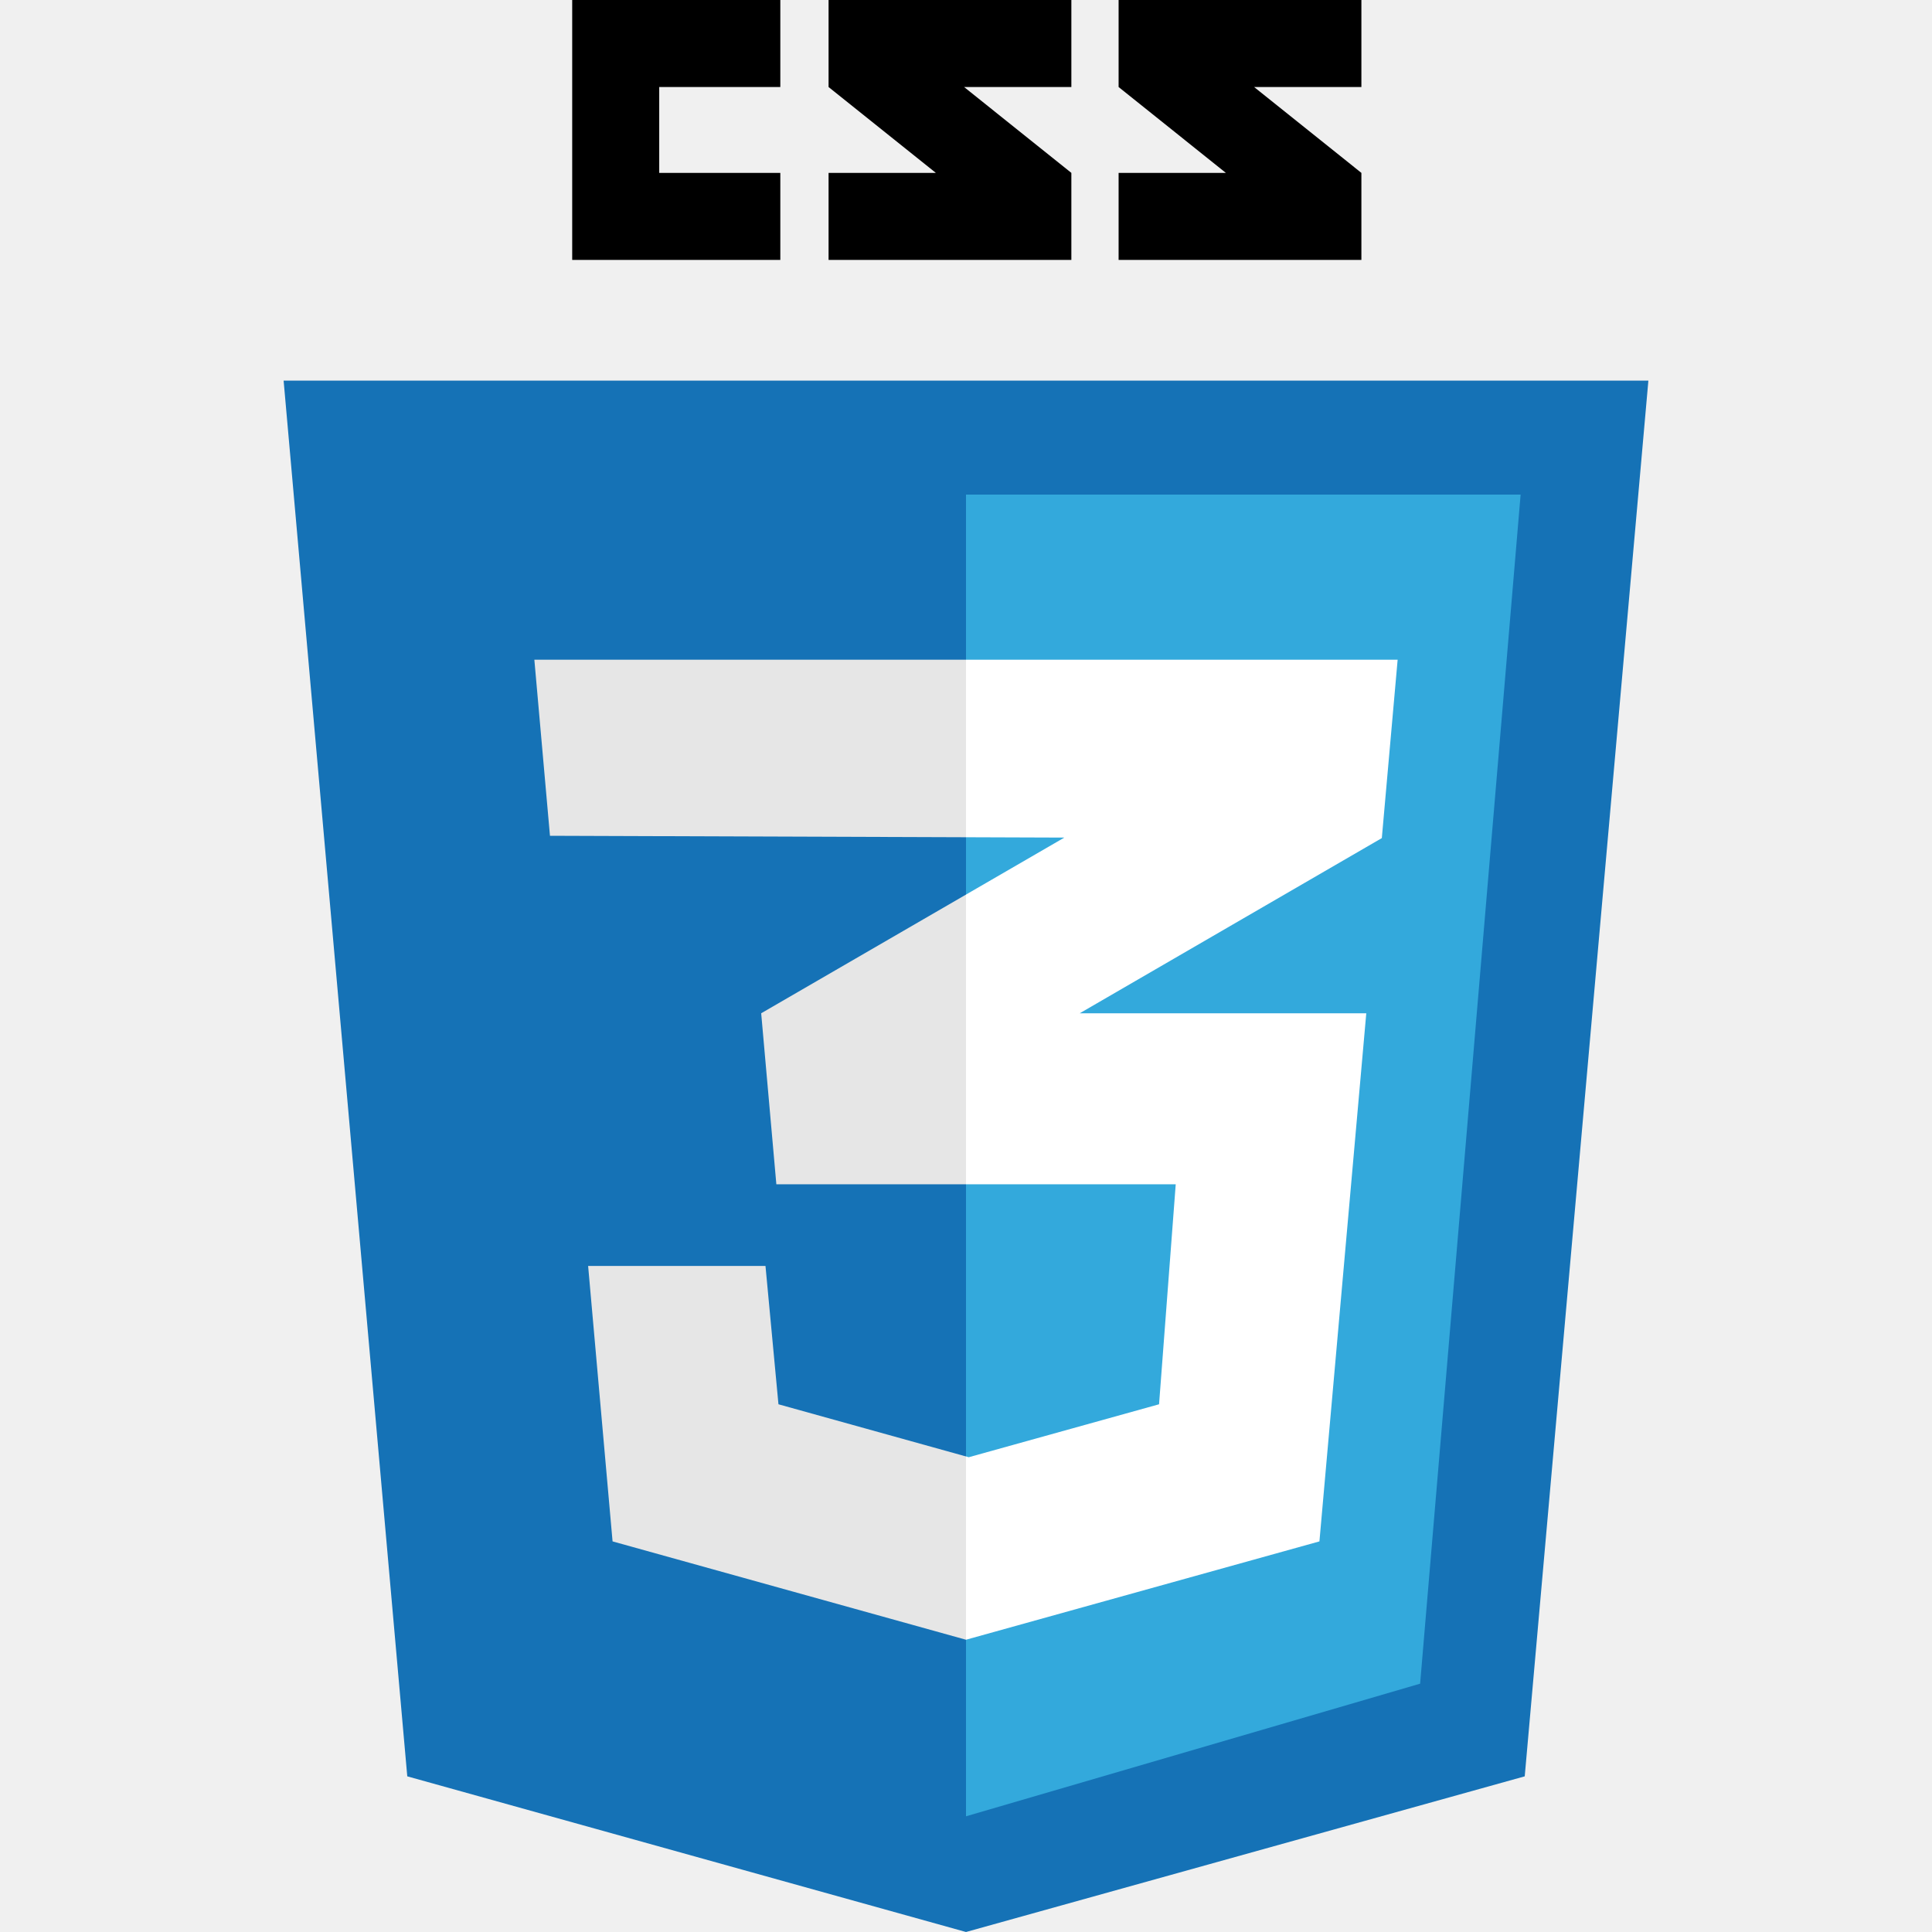
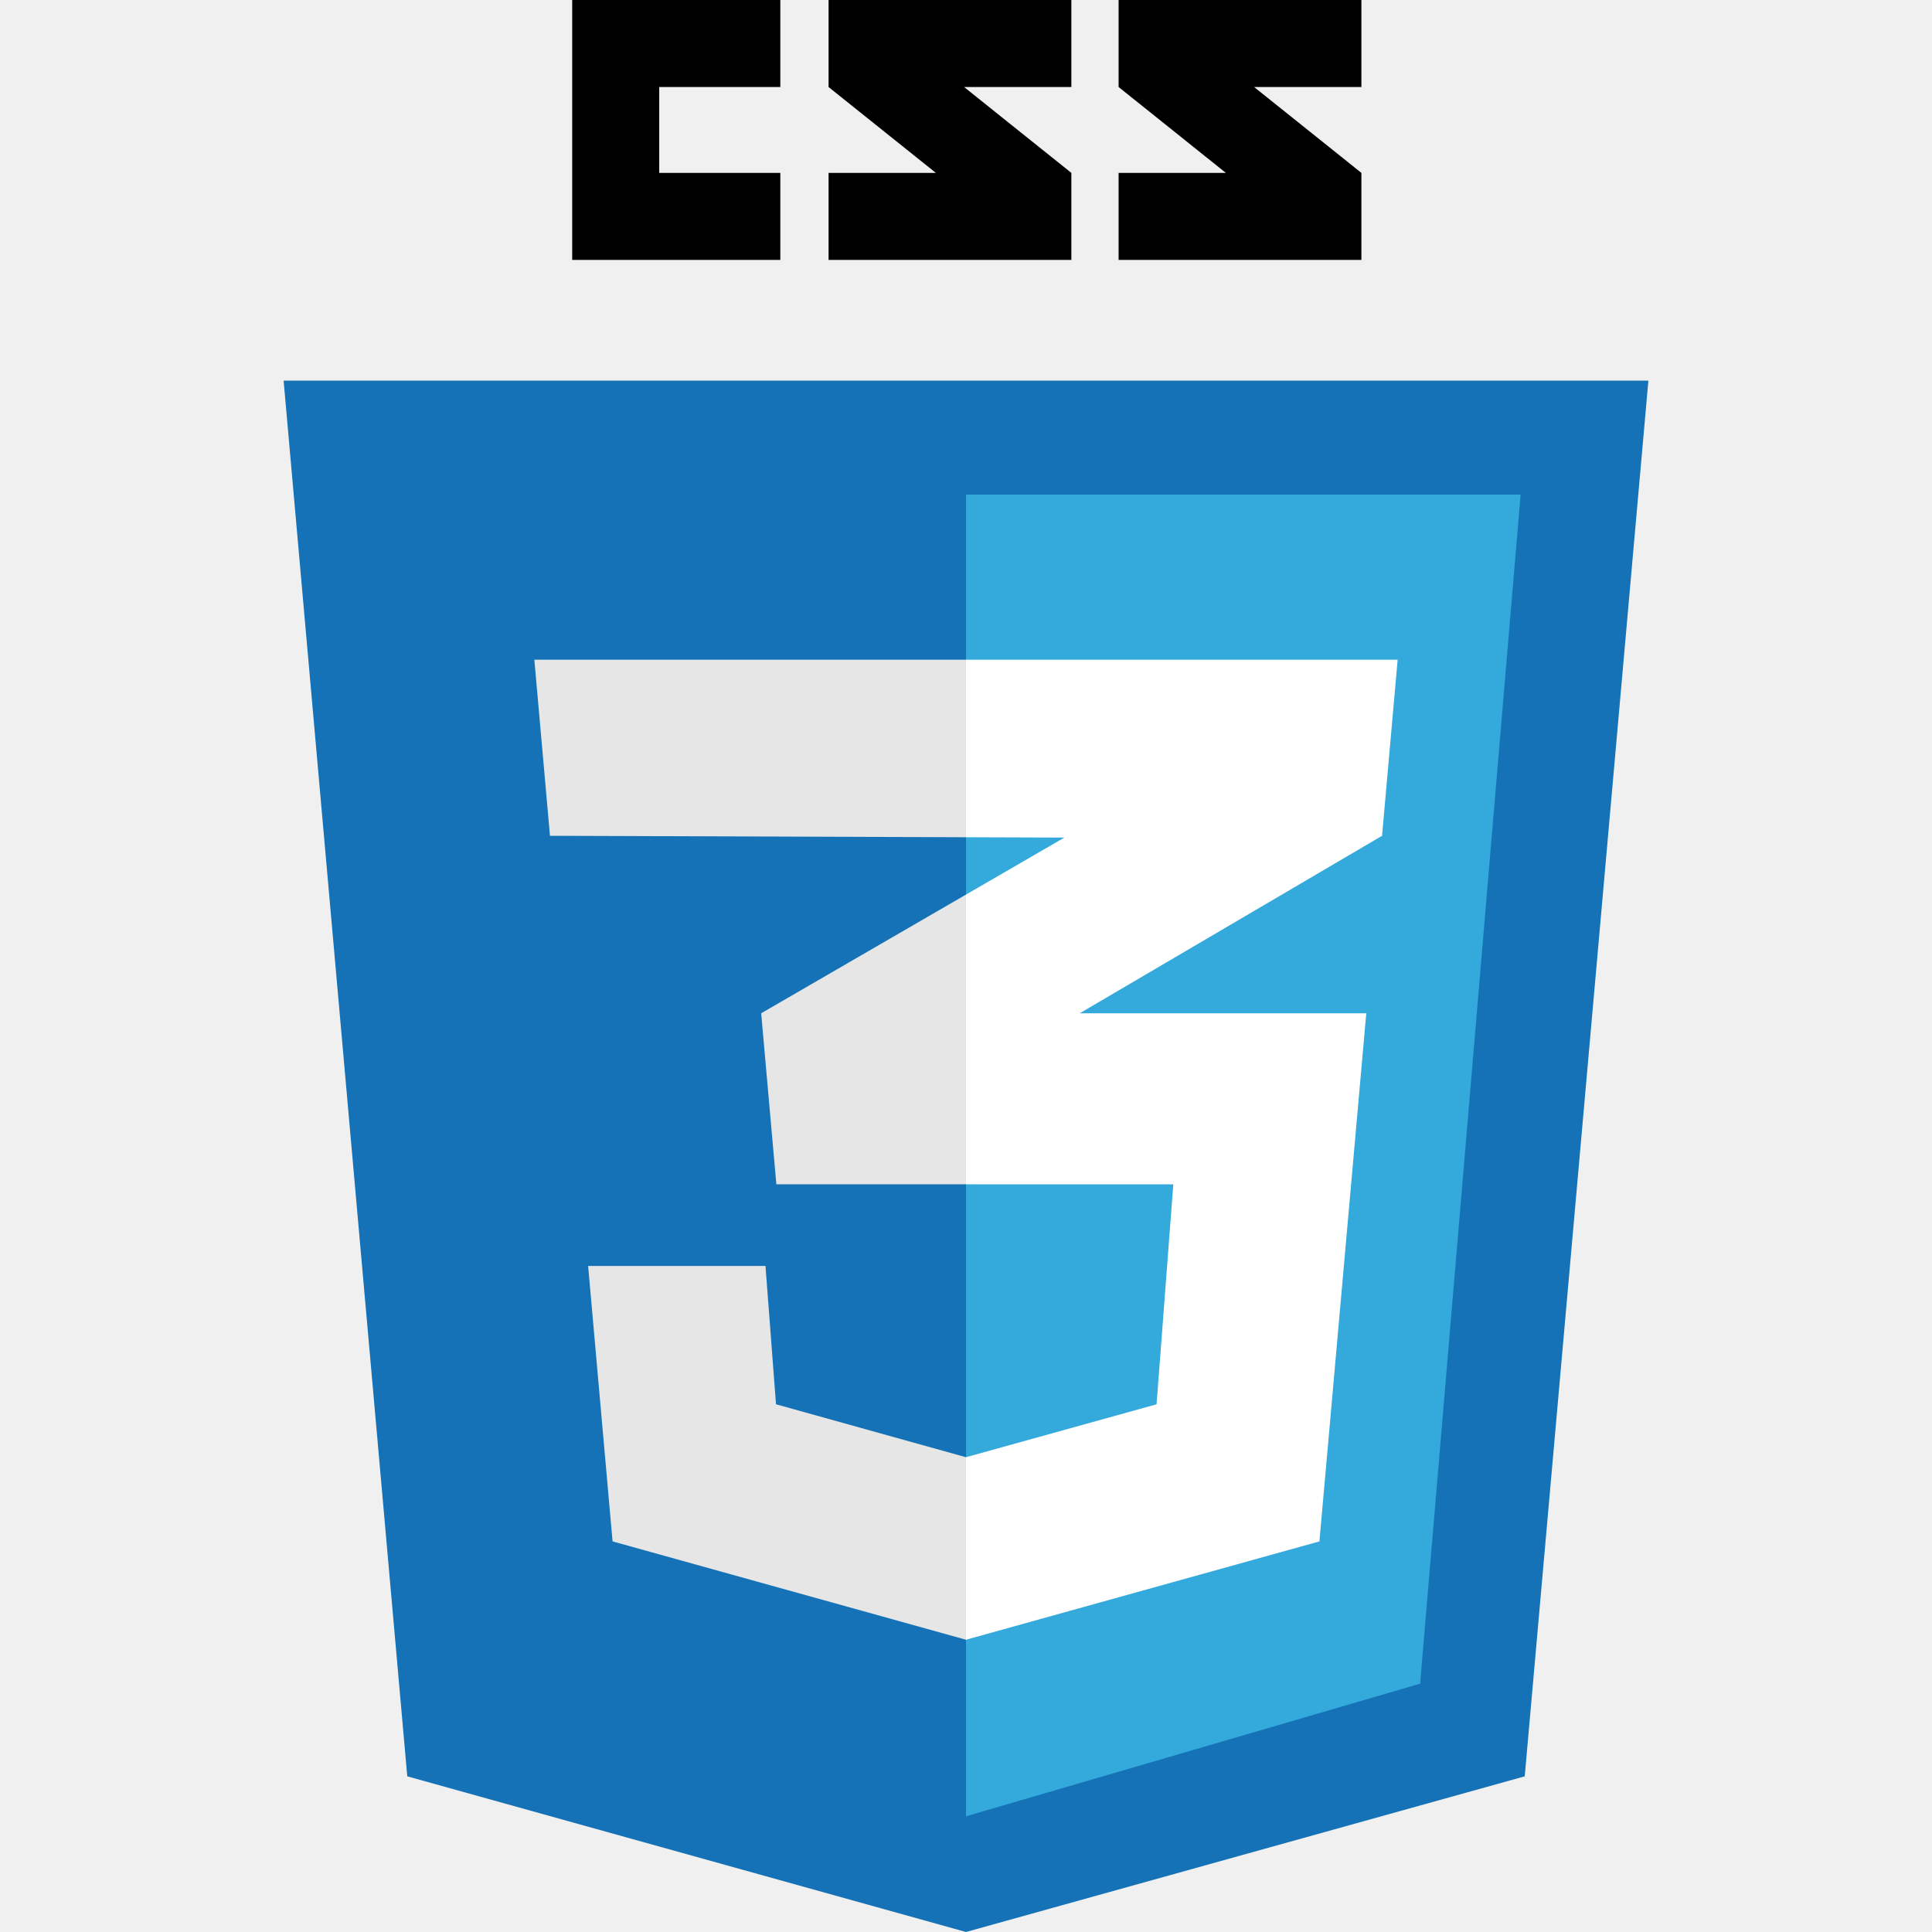
<svg xmlns="http://www.w3.org/2000/svg" width="512" height="512" viewBox="0 0 512 512" version="1.1" id="svg5">
  <defs id="defs2">
-     <mask maskUnits="userSpaceOnUse" id="mask12324">
-       <path id="path12326" style="font-variation-settings:'wght' 800;display:inline;fill:#ffffff;fill-opacity:1;stroke-width:0.419" d="m 144.746,177.043 4.025,45.385 132.576,0.465 -78.137,45.281 c 1.303,14.692 2.607,29.384 3.91,44.076 h 102.936 l -4.297,56.703 -49.049,13.646 -49.049,-13.646 -3.342,-35.652 h -45.713 l 6.299,70.994 91.094,25.346 91.094,-25.346 c 4.026,-45.374 8.051,-90.747 12.076,-136.121 h -44.656 -29.197 l 77.859,-45.15 4.078,-45.98 H 256 Z" />
-     </mask>
    <mask maskUnits="userSpaceOnUse" id="mask17528">
      <path id="path17530" style="font-variation-settings:'wght' 800;display:inline;fill:#ffffff;fill-opacity:1;stroke-width:0.419" d="M 144.746,177.043 156.74,312.25 c 51.41,0 99.247,0 152.676,0 l -4.297,56.703 -49.049,13.646 -49.049,-13.646 -2.701,-35.652 h -45.713 l 6.299,70.994 91.094,25.346 91.094,-25.346 12.076,-136.121 H 198.127 l -4.061,-45.15 169.162,-0.596 4.025,-45.385 H 256 Z" />
+     </mask>
+     <mask maskUnits="userSpaceOnUse" id="mask17528-9">
+       <path id="path17530-4" style="font-variation-settings:'wght' 800;display:inline;fill:#ffffff;fill-opacity:1;stroke-width:0.419" d="M 144.746,177.043 156.74,312.25 c 51.41,0 99.247,0 152.676,0 l -4.297,56.703 -49.049,13.646 -49.049,-13.646 -2.701,-35.652 h -45.713 l 6.299,70.994 91.094,25.346 91.094,-25.346 12.076,-136.121 H 198.127 l -4.061,-45.15 169.162,-0.596 4.025,-45.385 H 256 Z" />
+     </mask>
+     <mask maskUnits="userSpaceOnUse" id="mask2224">
+       <path id="path2226" style="font-variation-settings:'wght' 800;display:inline;fill:#ffffff;fill-opacity:1;stroke-width:0.419" d="m 144.746,177.043 4.025,45.385 132.576,0.465 -78.137,45.281 c 1.303,14.692 2.607,29.384 3.91,44.076 l 102.313,0.019 -4.315,56.688 -49.119,13.642 -48.97,-13.647 -2.71,-35.652 h -45.713 l 6.299,70.994 L 256,429.641 347.094,404.295 c 4.026,-45.374 8.051,-90.747 12.076,-136.121 h -44.656 -29.197 l 77.918,-45.742 4.02,-45.389 H 256 Z" />
    </mask>
  </defs>
  <g id="layer2" style="display:inline">
    <path id="rect859" style="font-variation-settings:'wght' 800;fill:#1572b6;fill-opacity:1;stroke-width:0.663" d="M 80.121,105.119 H 256 V 504.97 L 111.992,464.849 Z m 351.757,0 H 256 V 504.97 L 400.008,464.849 Z" transform="matrix(1.028197,0,0,1.028197,-7.218341,-7.208306)" />
    <path id="rect859-8" style="font-variation-settings:'wght' 800;display:inline;opacity:1;mix-blend-mode:normal;fill:#33a9dc;fill-opacity:1;stroke-width:0.568" d="M 402.981,131.066 H 256 v 350.273 l 120.347,-35.146 z" />
  </g>
  <g id="layer3" style="display:inline;opacity:1">
-     <g id="g17526" mask="url(#mask12324)" style="display:inline" transform="matrix(1.028197,0,0,1.028197,-7.218341,-7.208306)">
-       <rect style="font-variation-settings:'wght' 800;fill:#ffffff;fill-opacity:1" id="rect17404" width="124.522" height="291.042" x="256" y="157.821" />
-       <rect style="font-variation-settings:'wght' 800;fill:#e6e6e6;fill-opacity:1;stroke-width:0.994" id="rect17486" width="123.156" height="291.042" x="-256" y="157.821" transform="scale(-1,1)" />
+     <g id="g17526" mask="url(#mask2224)" style="display:inline" transform="matrix(1.028197,0,0,1.028197,-7.218339,-7.208306)">
+       <rect style="font-variation-settings:'wght' 800;fill:#e6e6e6;fill-opacity:1;stroke-width:1.406" id="rect17486" width="246.312" height="291.042" x="-379.156" y="157.821" transform="scale(-1,1)" />
+       <rect style="font-variation-settings:'wght' 800;display:inline;fill:#ffffff;fill-opacity:1" id="rect17404" width="124.522" height="291.042" x="256" y="157.821" />
    </g>
  </g>
  <g id="layer5">
    <path id="rect12530" style="font-variation-settings:'wght' 800;fill:#000000;fill-opacity:1;stroke-width:1.028" d="m 151.638,0 v 68.879 c 18.385,0 36.77,0 55.155,0 V 45.817 H 174.7 V 23.062 h 32.093 V 0 c -18.385,0 -36.77,0 -55.155,0 z" />
    <path id="rect12632" style="font-variation-settings:'wght' 800;fill:#000000;fill-opacity:1;stroke-width:0.994" d="m 219.581,0 v 23.062 l 28.428,22.755 h -28.428 v 23.062 h 64.341 V 45.817 L 255.494,23.062 h 28.428 V 0 Z" />
    <path id="path13530" style="font-variation-settings:'wght' 800;fill:#000000;fill-opacity:1;stroke-width:0.994" d="m 296.442,0 v 23.062 l 28.428,22.755 h -28.428 v 23.062 h 64.341 V 45.817 L 332.355,23.062 h 28.428 V 0 Z" />
  </g>
</svg>
